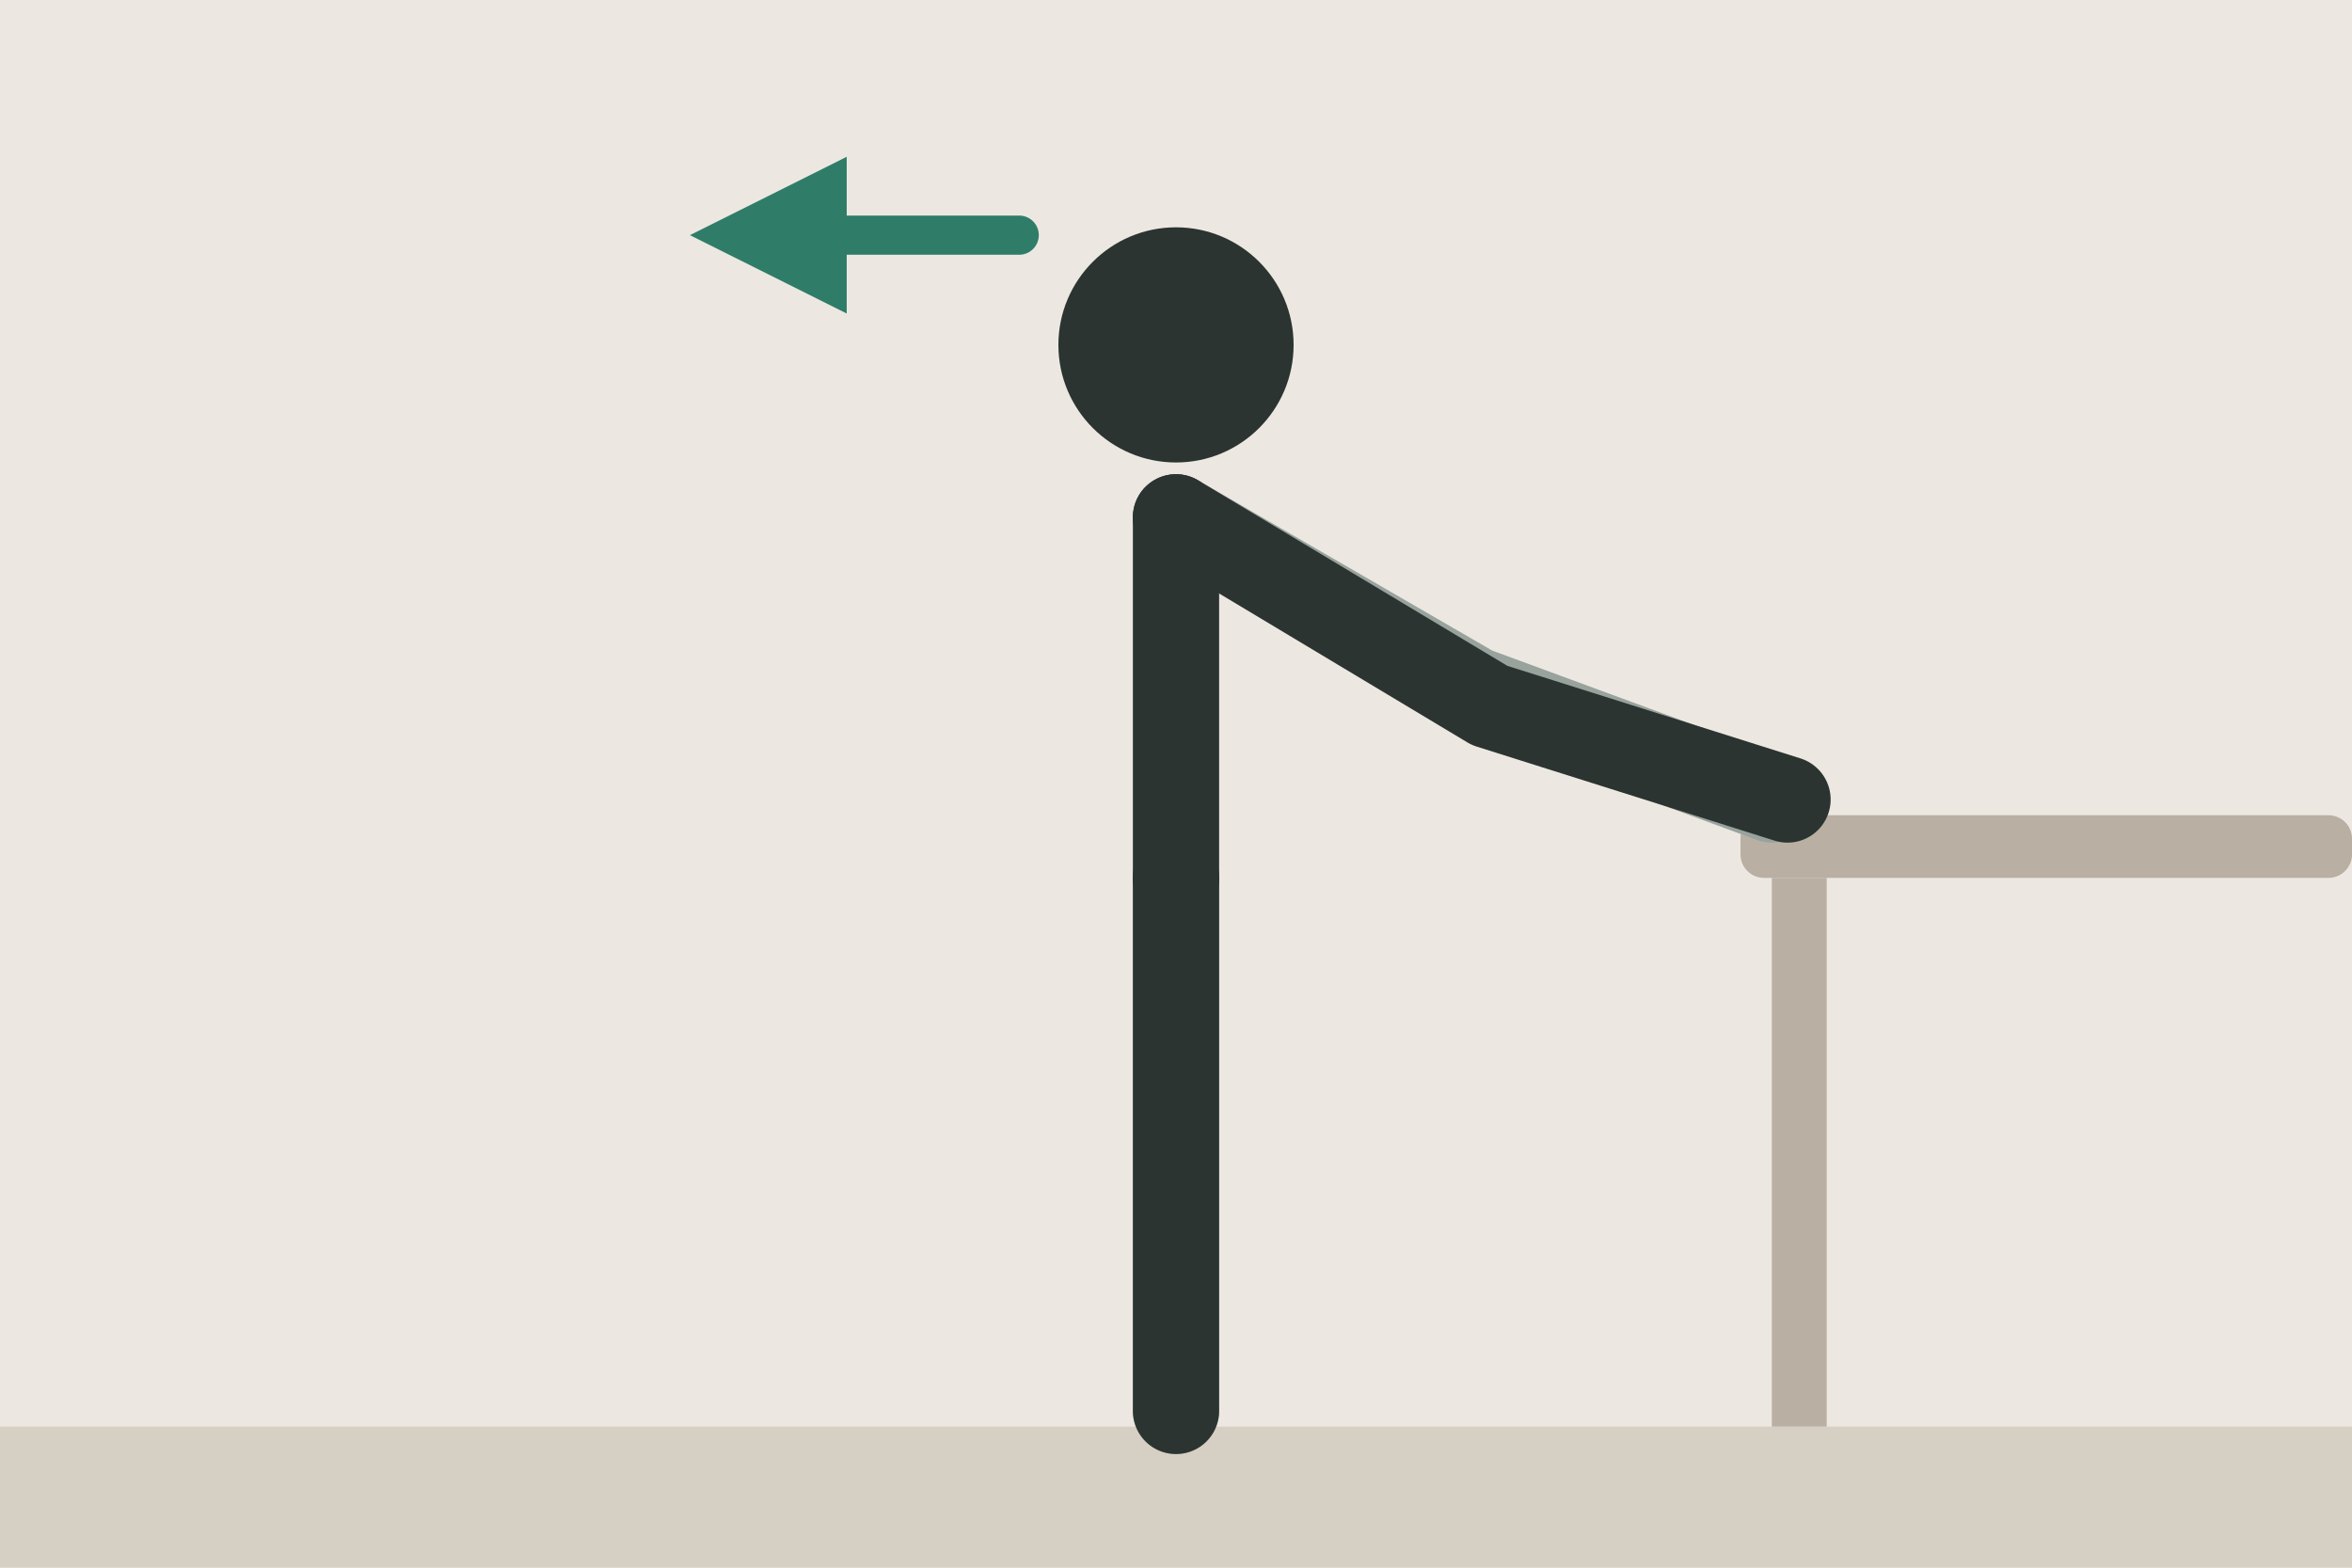
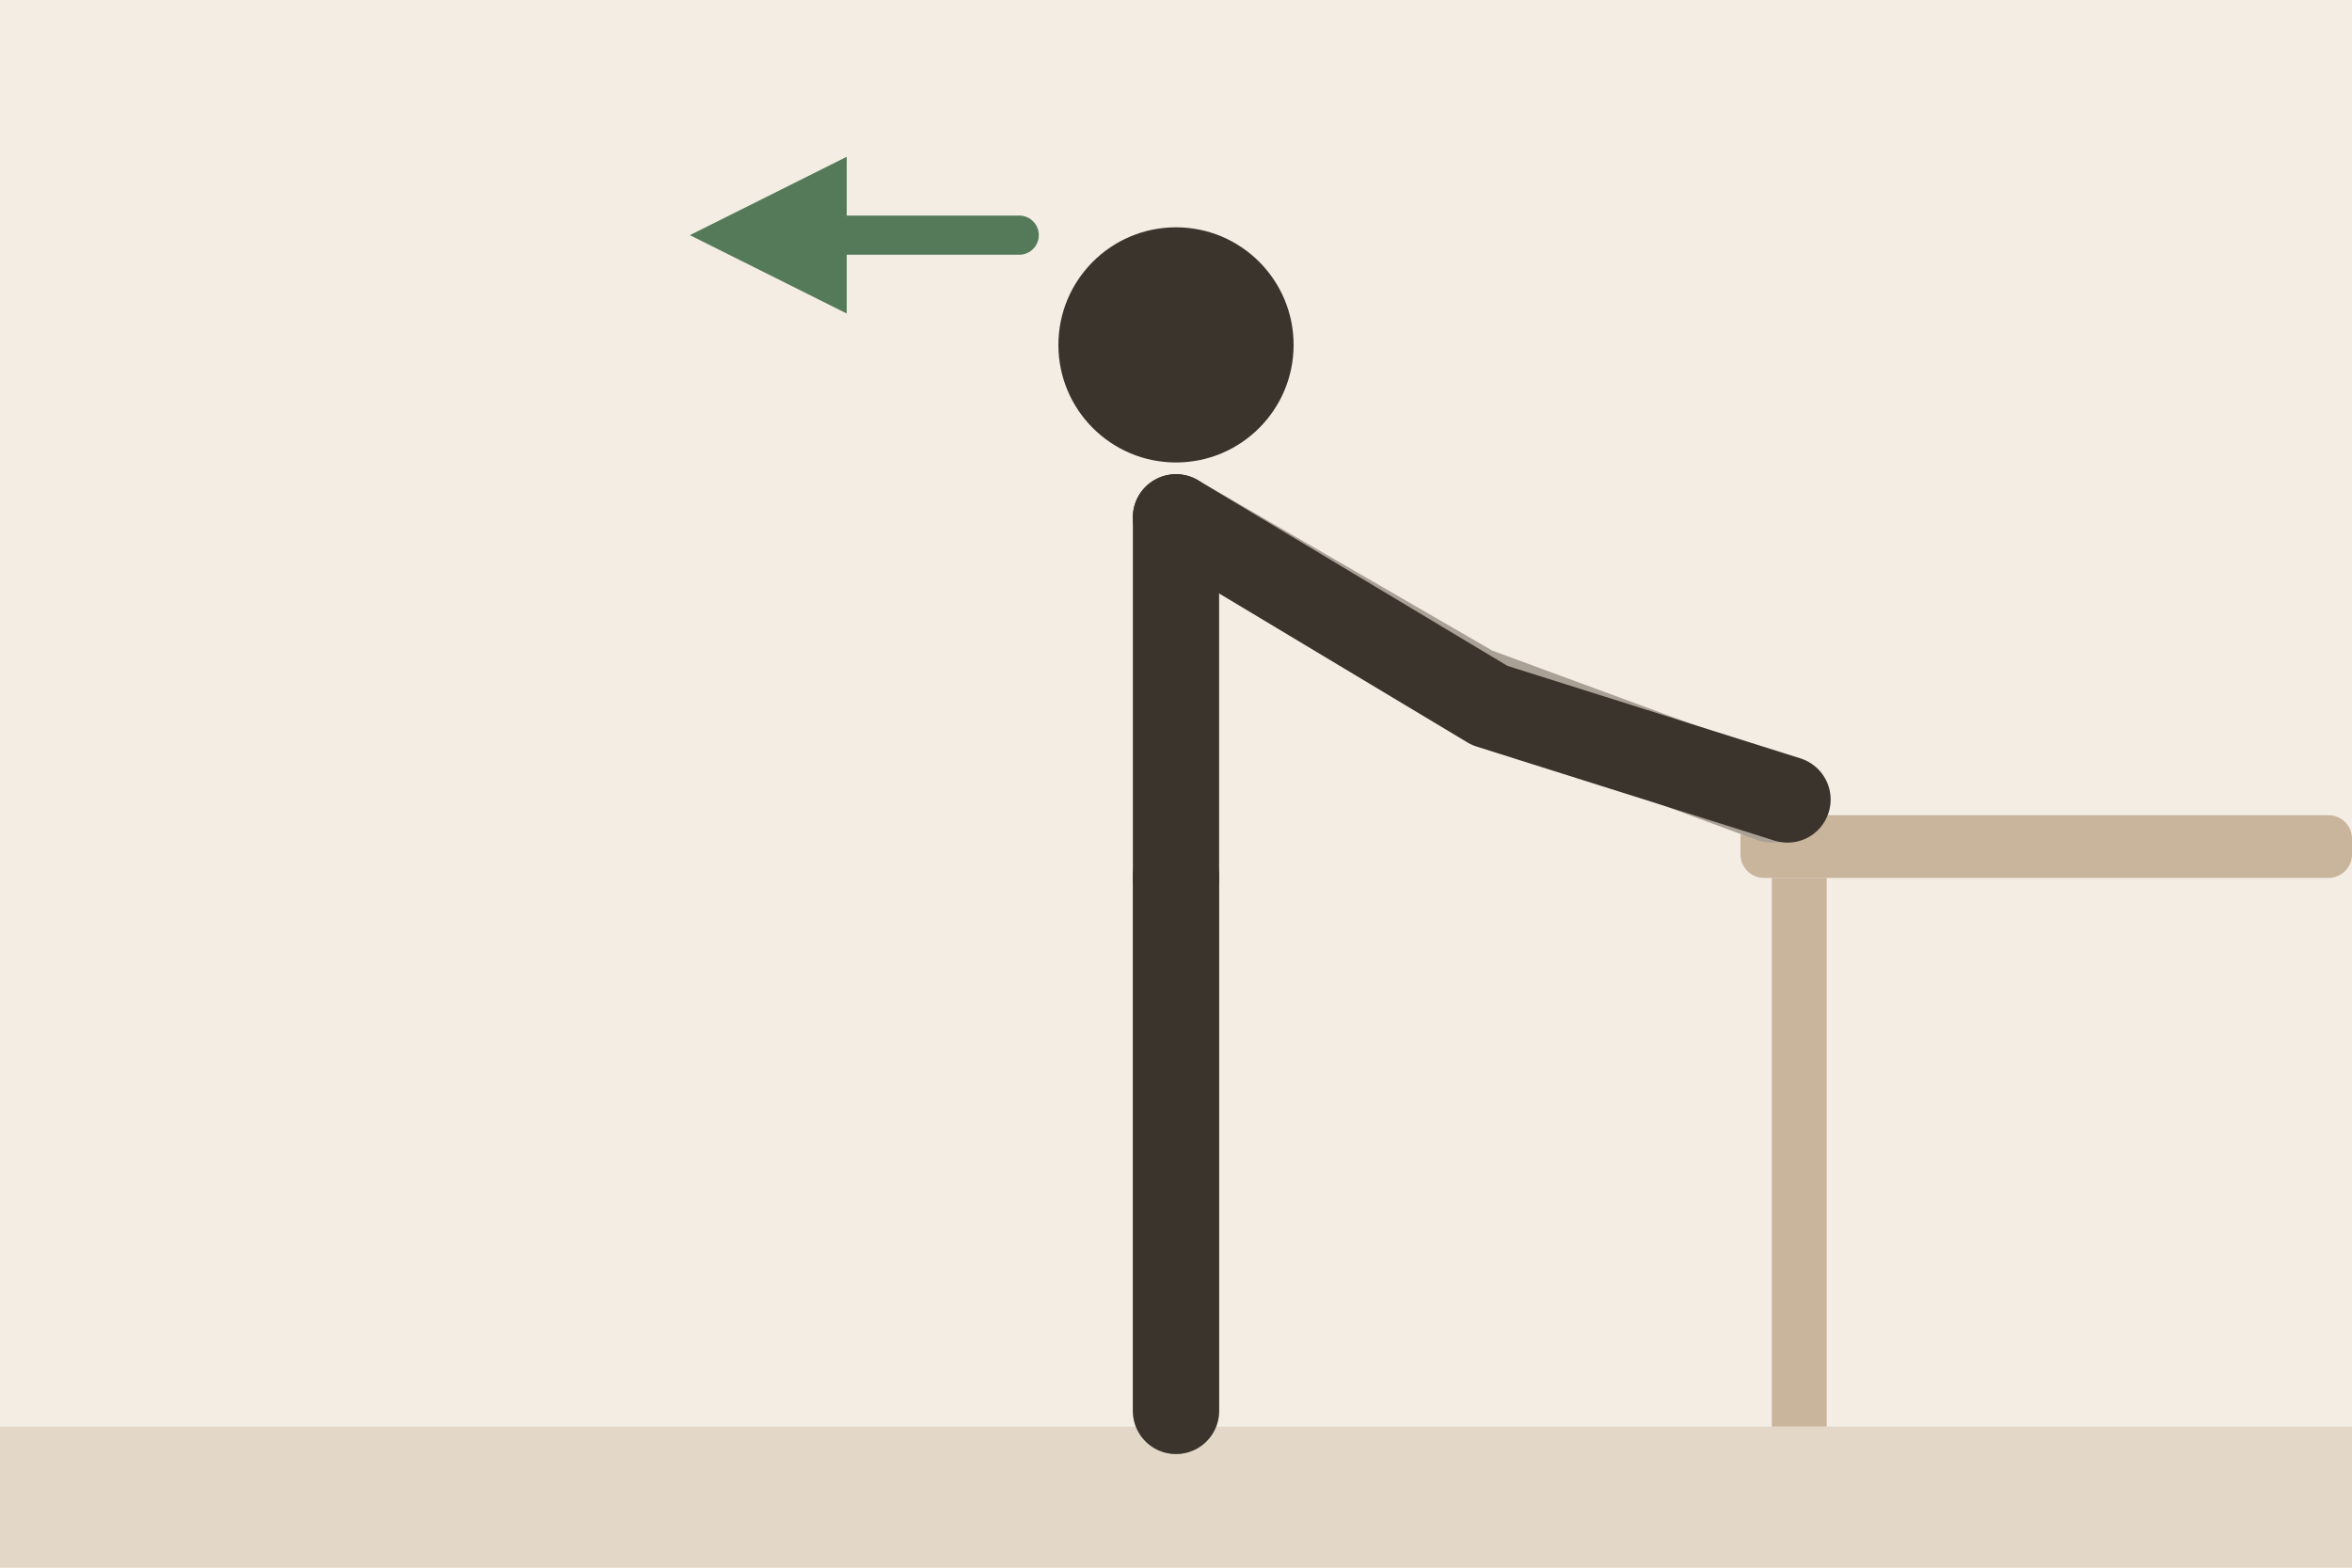
<svg xmlns="http://www.w3.org/2000/svg" viewBox="0 0 300 200">
-   <rect width="300" height="200" fill="#ece8e1" />
+   <rect width="300" height="200" fill="#f3ede4" />
  <defs>
    <marker id="a" viewBox="0 0 10 10" refX="6" refY="5" markerWidth="4" markerHeight="4" orient="auto">
-       <path d="M0,0 L10,5 L0,10 z" fill="#2f7d68" />
+       <path d="M0,0 L10,5 L0,10 z" fill="#557a5a" />
    </marker>
  </defs>
-   <rect y="182" width="300" height="18" fill="#d6cfc3" />
-   <rect x="222" y="104" width="78" height="8" rx="3" fill="#b9b0a3" />
-   <rect x="226" y="112" width="7" height="70" fill="#b9b0a3" />
-   <polyline points="150,66 188,88 226,102" fill="none" stroke="#98a39e" stroke-width="11" stroke-linecap="round" stroke-linejoin="round" />
-   <polyline points="150,112 150,148 150,180" fill="none" stroke="#98a39e" stroke-width="11" stroke-linecap="round" stroke-linejoin="round" />
-   <polyline points="150,112 150,66" fill="none" stroke="#2b3431" stroke-width="11" stroke-linecap="round" stroke-linejoin="round" />
-   <circle cx="150" cy="44" r="15" fill="#2b3431" />
-   <polyline points="150,112 150,148 150,180" fill="none" stroke="#2b3431" stroke-width="11" stroke-linecap="round" stroke-linejoin="round" />
-   <polyline points="150,66 190,90 228,102" fill="none" stroke="#2b3431" stroke-width="11" stroke-linecap="round" stroke-linejoin="round" />
-   <line x1="130" y1="30" x2="96" y2="30" stroke="#2f7d68" stroke-width="5" stroke-linecap="round" marker-end="url(#a)" />
+   <rect y="182" width="300" height="18" fill="#e3d8c8" />
+   <rect x="222" y="104" width="78" height="8" rx="3" fill="#c9b49c" />
+   <rect x="226" y="112" width="7" height="70" fill="#c9b49c" />
+   <polyline points="150,66 188,88 226,102" fill="none" stroke="#aaa196" stroke-width="11" stroke-linecap="round" stroke-linejoin="round" />
+   <polyline points="150,112 150,148 150,180" fill="none" stroke="#aaa196" stroke-width="11" stroke-linecap="round" stroke-linejoin="round" />
+   <polyline points="150,112 150,66" fill="none" stroke="#3a342d" stroke-width="11" stroke-linecap="round" stroke-linejoin="round" />
+   <circle cx="150" cy="44" r="15" fill="#3a342d" />
+   <polyline points="150,112 150,148 150,180" fill="none" stroke="#3a342d" stroke-width="11" stroke-linecap="round" stroke-linejoin="round" />
+   <polyline points="150,66 190,90 228,102" fill="none" stroke="#3a342d" stroke-width="11" stroke-linecap="round" stroke-linejoin="round" />
+   <line x1="130" y1="30" x2="96" y2="30" stroke="#557a5a" stroke-width="5" stroke-linecap="round" marker-end="url(#a)" />
</svg>
